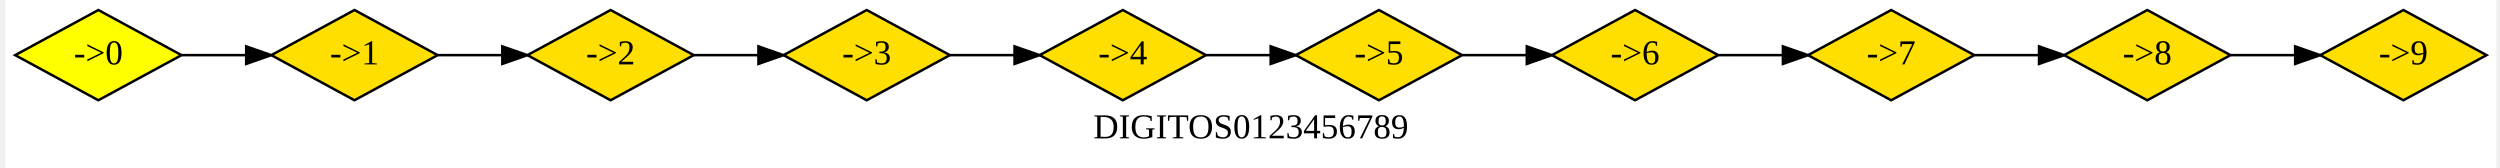
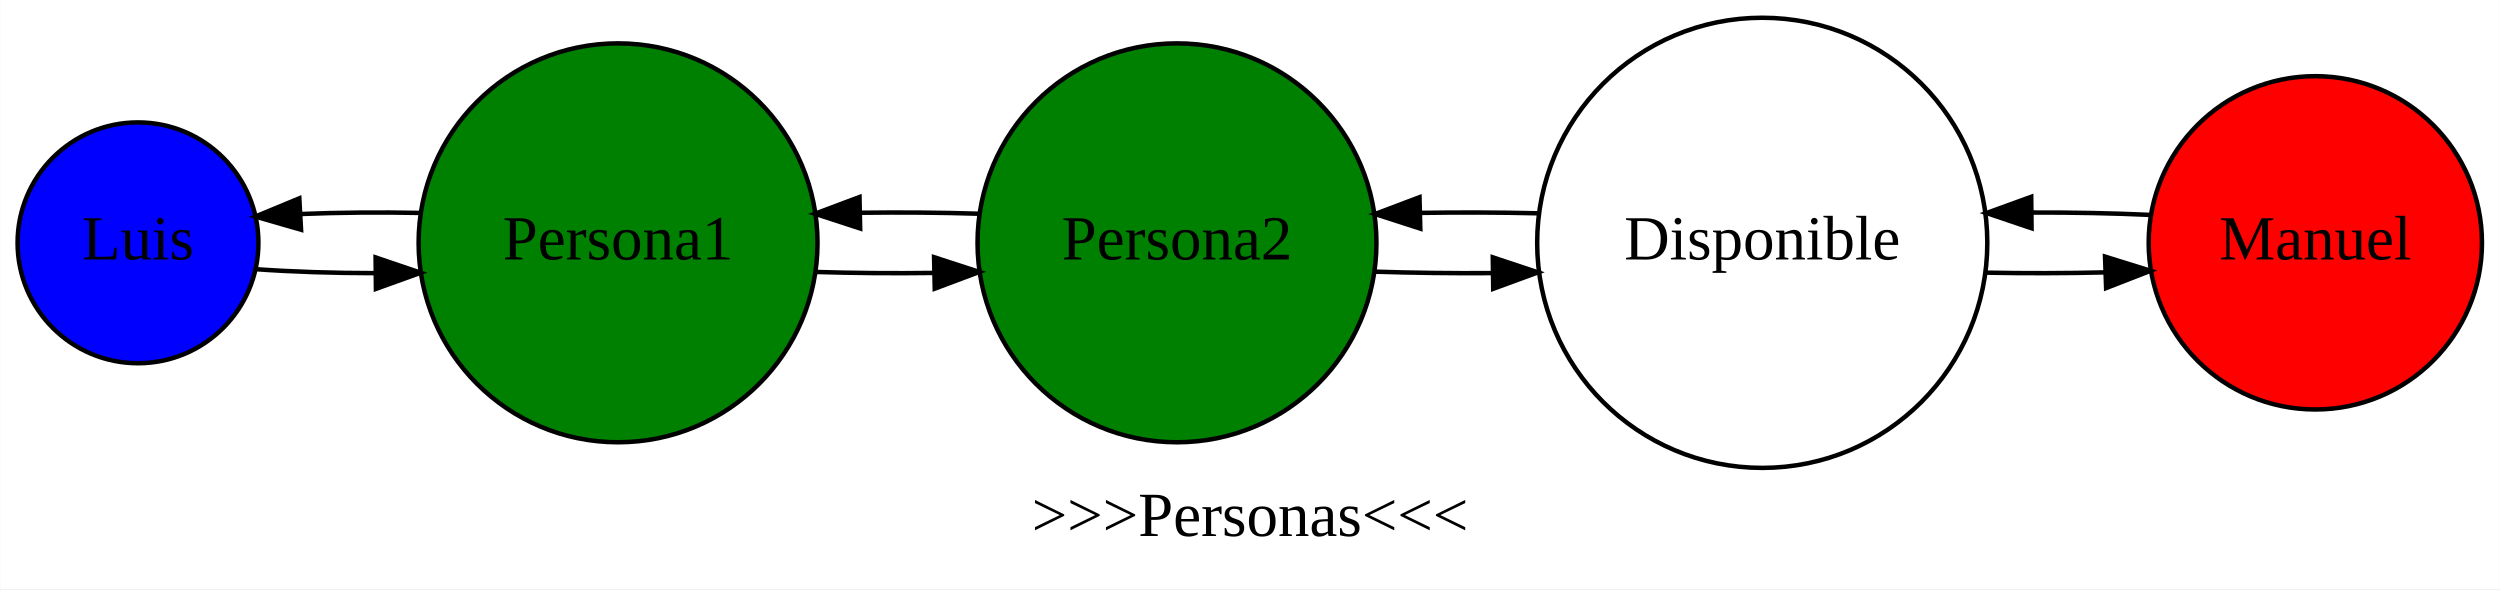
- <svg xmlns="http://www.w3.org/2000/svg" width="864pt" height="58pt" viewBox="0.00 0.00 864.00 58.25">
-   <g id="graph0" class="graph" transform="scale(0.87 0.87) rotate(0) translate(4 63)">
-     <polygon fill="white" stroke="transparent" points="-4,4 -4,-63 989.79,-63 989.79,4 -4,4" />
-     <text text-anchor="middle" x="492.9" y="-7.8" font-family="Times New Roman,serif" font-size="14.00">DIGITOS0123456789</text>
+ <svg xmlns="http://www.w3.org/2000/svg" width="556pt" height="131pt" viewBox="0.00 0.00 556.26 131.09">
+   <g id="graph0" class="graph" transform="scale(1 1) rotate(0) translate(4 127.09)">
+     <polygon fill="white" stroke="transparent" points="-4,4 -4,-127.09 552.26,-127.09 552.26,4 -4,4" />
+     <text text-anchor="middle" x="274.13" y="-7.8" font-family="Times New Roman,serif" font-size="14.00">&gt;&gt;&gt;Personas&lt;&lt;&lt;</text>
    <g id="node1" class="node">
-       <polygon fill="#ffff00" stroke="black" points="33.09,-59 -0.09,-41 33.09,-23 66.27,-41 33.09,-59" />
-       <text text-anchor="middle" x="33.09" y="-37.3" font-family="Times New Roman,serif" font-size="14.00">-&gt;0</text>
+       <ellipse fill="#0000ff" stroke="black" cx="26.65" cy="-73.05" rx="26.8" ry="26.8" />
+       <text text-anchor="middle" x="26.65" y="-69.35" font-family="Times New Roman,serif" font-size="14.00">Luis</text>
    </g>
    <g id="node2" class="node">
-       <polygon fill="#ffdf00" stroke="black" points="135.27,-59 102.09,-41 135.27,-23 168.45,-41 135.27,-59" />
-       <text text-anchor="middle" x="135.27" y="-37.3" font-family="Times New Roman,serif" font-size="14.00">-&gt;1</text>
+       <ellipse fill="#008000" stroke="black" cx="133.49" cy="-73.05" rx="44.39" ry="44.39" />
+       <text text-anchor="middle" x="133.49" y="-69.35" font-family="Times New Roman,serif" font-size="14.00">Persona1</text>
    </g>
    <g id="edge1" class="edge">
-       <path fill="none" stroke="black" d="M66.34,-41C74.47,-41 83.33,-41 91.87,-41" />
-       <polygon fill="black" stroke="black" points="92.08,-44.5 102.08,-41 92.08,-37.5 92.08,-44.5" />
+       <path fill="none" stroke="black" d="M52.76,-67.19C60.86,-66.6 70.16,-66.31 79.49,-66.3" />
+       <polygon fill="black" stroke="black" points="79.53,-69.8 89.56,-66.39 79.6,-62.8 79.53,-69.8" />
+     </g>
+     <g id="edge8" class="edge">
+       <path fill="none" stroke="black" d="M89.56,-79.7C80.67,-79.88 71.39,-79.81 62.81,-79.46" />
+       <polygon fill="black" stroke="black" points="62.94,-75.96 52.76,-78.9 62.55,-82.95 62.94,-75.96" />
    </g>
    <g id="node3" class="node">
-       <polygon fill="#ffdf00" stroke="black" points="237.45,-59 204.27,-41 237.45,-23 270.63,-41 237.45,-59" />
-       <text text-anchor="middle" x="237.45" y="-37.3" font-family="Times New Roman,serif" font-size="14.00">-&gt;2</text>
+       <ellipse fill="#008000" stroke="black" cx="257.88" cy="-73.05" rx="44.39" ry="44.39" />
+       <text text-anchor="middle" x="257.88" y="-69.35" font-family="Times New Roman,serif" font-size="14.00">Persona2</text>
    </g>
    <g id="edge2" class="edge">
-       <path fill="none" stroke="black" d="M168.52,-41C176.65,-41 185.51,-41 194.05,-41" />
-       <polygon fill="black" stroke="black" points="194.26,-44.5 204.26,-41 194.26,-37.5 194.26,-44.5" />
+       <path fill="none" stroke="black" d="M177.3,-66.57C185.82,-66.31 194.87,-66.23 203.69,-66.35" />
+       <polygon fill="black" stroke="black" points="203.82,-69.85 213.89,-66.57 203.97,-62.85 203.82,-69.85" />
+     </g>
+     <g id="edge7" class="edge">
+       <path fill="none" stroke="black" d="M213.89,-79.52C205.36,-79.79 196.32,-79.86 187.5,-79.74" />
+       <polygon fill="black" stroke="black" points="187.37,-76.24 177.3,-79.52 187.22,-83.24 187.37,-76.24" />
    </g>
    <g id="node4" class="node">
-       <polygon fill="#ffdf00" stroke="black" points="339.63,-59 306.45,-41 339.63,-23 372.81,-41 339.63,-59" />
-       <text text-anchor="middle" x="339.63" y="-37.3" font-family="Times New Roman,serif" font-size="14.00">-&gt;3</text>
+       <ellipse fill="#ffffff" stroke="black" cx="388.13" cy="-73.05" rx="50.09" ry="50.09" />
+       <text text-anchor="middle" x="388.13" y="-69.35" font-family="Times New Roman,serif" font-size="14.00">Disponible</text>
    </g>
    <g id="edge3" class="edge">
-       <path fill="none" stroke="black" d="M270.7,-41C278.83,-41 287.68,-41 296.23,-41" />
-       <polygon fill="black" stroke="black" points="296.44,-44.5 306.44,-41 296.44,-37.5 296.44,-44.5" />
+       <path fill="none" stroke="black" d="M301.94,-66.63C310.31,-66.36 319.22,-66.25 328,-66.31" />
+       <polygon fill="black" stroke="black" points="328.16,-69.82 338.21,-66.47 328.26,-62.82 328.16,-69.82" />
+     </g>
+     <g id="edge6" class="edge">
+       <path fill="none" stroke="black" d="M338.21,-79.62C329.63,-79.82 320.66,-79.85 311.97,-79.71" />
+       <polygon fill="black" stroke="black" points="312.03,-76.21 301.94,-79.46 311.85,-83.2 312.03,-76.21" />
    </g>
    <g id="node5" class="node">
-       <polygon fill="#ffdf00" stroke="black" points="441.81,-59 408.63,-41 441.81,-23 474.99,-41 441.81,-59" />
-       <text text-anchor="middle" x="441.81" y="-37.3" font-family="Times New Roman,serif" font-size="14.00">-&gt;4</text>
+       <ellipse fill="#ff0000" stroke="black" cx="511.22" cy="-73.05" rx="37.09" ry="37.09" />
+       <text text-anchor="middle" x="511.22" y="-69.35" font-family="Times New Roman,serif" font-size="14.00">Manuel</text>
    </g>
    <g id="edge4" class="edge">
-       <path fill="none" stroke="black" d="M372.88,-41C381.01,-41 389.86,-41 398.41,-41" />
-       <polygon fill="black" stroke="black" points="398.62,-44.5 408.62,-41 398.62,-37.5 398.62,-44.5" />
-     </g>
-     <g id="node6" class="node">
-       <polygon fill="#ffdf00" stroke="black" points="543.99,-59 510.81,-41 543.99,-23 577.17,-41 543.99,-59" />
-       <text text-anchor="middle" x="543.99" y="-37.3" font-family="Times New Roman,serif" font-size="14.00">-&gt;5</text>
+       <path fill="none" stroke="black" d="M438.03,-66.41C446.71,-66.24 455.72,-66.26 464.31,-66.47" />
+       <polygon fill="black" stroke="black" points="464.42,-69.98 474.54,-66.83 464.66,-62.98 464.42,-69.98" />
    </g>
    <g id="edge5" class="edge">
-       <path fill="none" stroke="black" d="M475.06,-41C483.19,-41 492.04,-41 500.59,-41" />
-       <polygon fill="black" stroke="black" points="500.8,-44.5 510.8,-41 500.8,-37.5 500.8,-44.5" />
-     </g>
-     <g id="node7" class="node">
-       <polygon fill="#ffdf00" stroke="black" points="646.17,-59 612.99,-41 646.17,-23 679.35,-41 646.17,-59" />
-       <text text-anchor="middle" x="646.17" y="-37.3" font-family="Times New Roman,serif" font-size="14.00">-&gt;6</text>
-     </g>
-     <g id="edge6" class="edge">
-       <path fill="none" stroke="black" d="M577.24,-41C585.37,-41 594.22,-41 602.77,-41" />
-       <polygon fill="black" stroke="black" points="602.98,-44.5 612.98,-41 602.98,-37.5 602.98,-44.5" />
-     </g>
-     <g id="node8" class="node">
-       <polygon fill="#ffdf00" stroke="black" points="748.34,-59 715.17,-41 748.34,-23 781.52,-41 748.34,-59" />
-       <text text-anchor="middle" x="748.34" y="-37.3" font-family="Times New Roman,serif" font-size="14.00">-&gt;7</text>
-     </g>
-     <g id="edge7" class="edge">
-       <path fill="none" stroke="black" d="M679.41,-41C687.55,-41 696.4,-41 704.95,-41" />
-       <polygon fill="black" stroke="black" points="705.16,-44.5 715.16,-41 705.16,-37.5 705.16,-44.5" />
-     </g>
-     <g id="node9" class="node">
-       <polygon fill="#ffdf00" stroke="black" points="850.52,-59 817.34,-41 850.52,-23 883.7,-41 850.52,-59" />
-       <text text-anchor="middle" x="850.52" y="-37.3" font-family="Times New Roman,serif" font-size="14.00">-&gt;8</text>
-     </g>
-     <g id="edge8" class="edge">
-       <path fill="none" stroke="black" d="M781.59,-41C789.73,-41 798.58,-41 807.13,-41" />
-       <polygon fill="black" stroke="black" points="807.34,-44.5 817.34,-41 807.34,-37.5 807.34,-44.5" />
-     </g>
-     <g id="node10" class="node">
-       <polygon fill="#ffdf00" stroke="black" points="952.7,-59 919.52,-41 952.7,-23 985.88,-41 952.7,-59" />
-       <text text-anchor="middle" x="952.7" y="-37.3" font-family="Times New Roman,serif" font-size="14.00">-&gt;9</text>
-     </g>
-     <g id="edge9" class="edge">
-       <path fill="none" stroke="black" d="M883.77,-41C891.91,-41 900.76,-41 909.31,-41" />
-       <polygon fill="black" stroke="black" points="909.52,-44.5 919.52,-41 909.52,-37.5 909.52,-44.5" />
+       <path fill="none" stroke="black" d="M474.54,-79.26C466.23,-79.64 457.17,-79.82 448.15,-79.79" />
+       <polygon fill="black" stroke="black" points="448.07,-76.29 438.03,-79.68 447.99,-83.29 448.07,-76.29" />
    </g>
  </g>
</svg>
